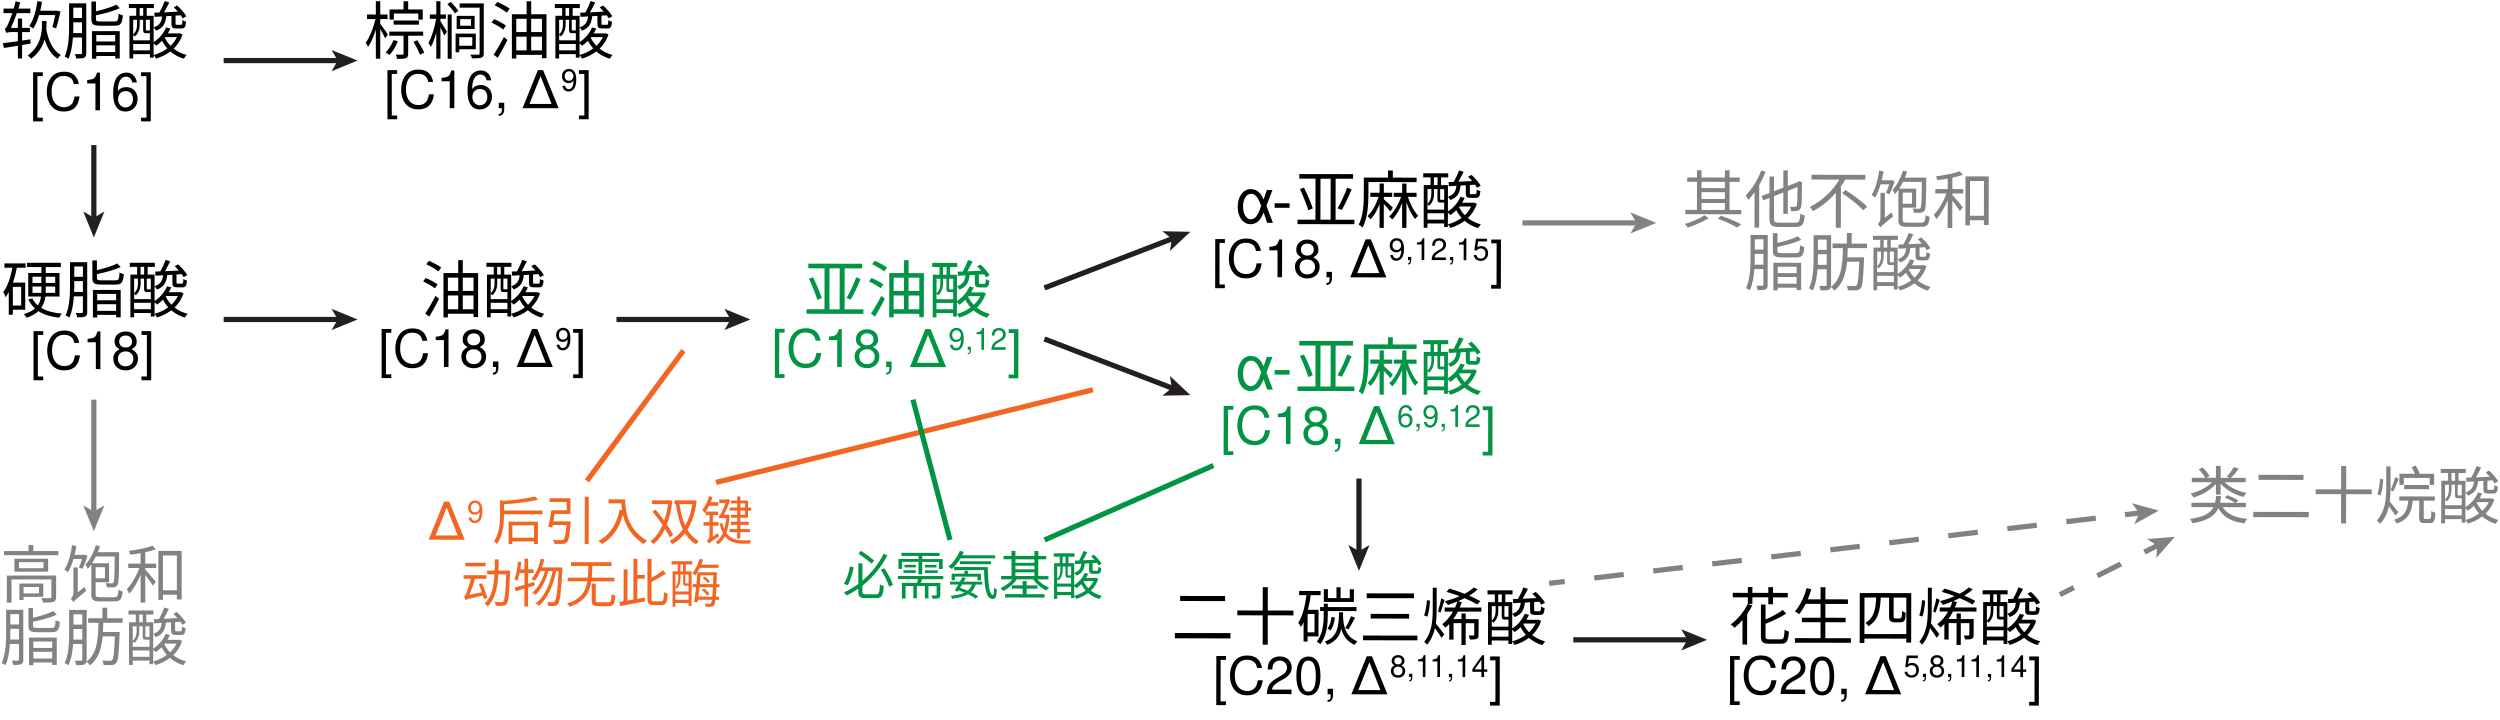
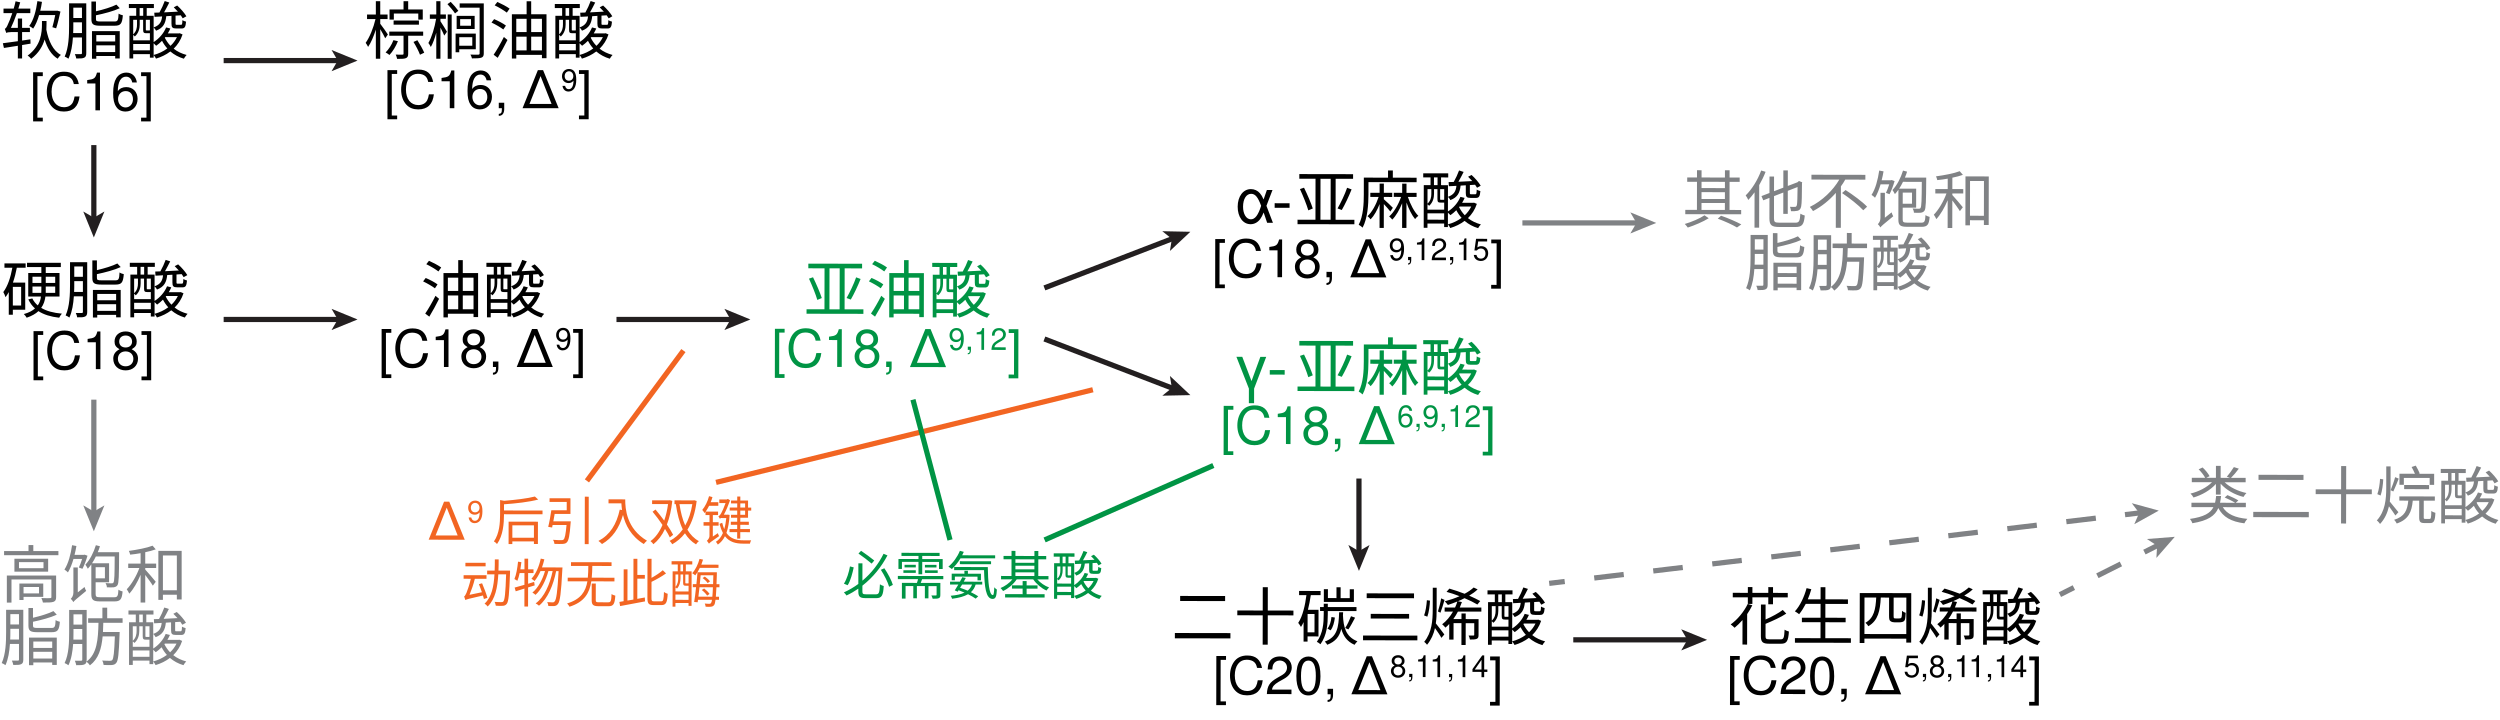
- <svg xmlns="http://www.w3.org/2000/svg" id="Layer_1" data-name="Layer 1" viewBox="0 0 479.54 138.04">
+ <svg xmlns="http://www.w3.org/2000/svg" id="Layer_1" version="1.1" viewBox="0 0 479.54 138.04">
  <defs>
    <style>
-       .cls-1, .cls-2, .cls-3, .cls-4, .cls-5, .cls-6 {
-         font-family: SimHei, SimHei;
-       }
- 
-       .cls-1, .cls-3, .cls-7, .cls-8, .cls-6 {
-         font-size: 12px;
-       }
- 
-       .cls-1, .cls-4, .cls-9, .cls-8 {
-         fill: #009444;
-       }
- 
-       .cls-2, .cls-4, .cls-10, .cls-11, .cls-9 {
-         font-size: 10px;
-       }
- 
-       .cls-2, .cls-11 {
-         fill: #f26522;
-       }
- 
-       .cls-3, .cls-12 {
-         fill: #808285;
-       }
- 
-       .cls-13 {
-         stroke: #009444;
-       }
- 
-       .cls-13, .cls-14, .cls-15, .cls-16, .cls-17, .cls-18 {
+       .st0 {
+         stroke-dasharray: 5.05 5.05;
+       }
+ 
+       .st0, .st1, .st2, .st3, .st4, .st5 {
        fill: none;
        stroke-miterlimit: 10;
      }

-       .cls-14 {
+       .st0, .st2, .st3 {
+         stroke: #808285;
+       }
+ 
+       .st6, .st7, .st8, .st9, .st10, .st11, .st12, .st13, .st14, .st15, .st16, .st17, .st18, .st19 {
+         isolation: isolate;
+       }
+ 
+       .st6, .st7, .st17 {
+         fill: #f26522;
+       }
+ 
+       .st6, .st8, .st11, .st13, .st14, .st17, .st18, .st19 {
+         font-family: Helvetica, Helvetica;
+       }
+ 
+       .st6, .st13, .st18 {
+         font-size: 5.8px;
+       }
+ 
+       .st7, .st10, .st12, .st15, .st16 {
+         font-family: SimHei, SimHei;
+       }
+ 
+       .st7, .st11, .st16, .st17, .st19 {
+         font-size: 10px;
+       }
+ 
+       .st8, .st10, .st12, .st14, .st15 {
+         font-size: 12px;
+       }
+ 
+       .st1 {
+         stroke: #009444;
+       }
+ 
+       .st20, .st12 {
+         fill: #808285;
+       }
+ 
+       .st2 {
        stroke-dasharray: 5.7 5.7;
      }

-       .cls-14, .cls-15, .cls-17 {
-         stroke: #808285;
-       }
- 
-       .cls-19 {
+       .st21 {
        fill: #231f20;
      }

-       .cls-20 {
-         letter-spacing: 0em;
-       }
- 
-       .cls-21, .cls-10, .cls-11, .cls-9 {
-         font-family: Helvetica, Helvetica;
-       }
- 
-       .cls-16 {
+       .st10, .st11, .st13, .st14, .st16 {
+         fill: #009444;
+       }
+ 
+       .st4 {
        stroke: #f26522;
      }

-       .cls-17 {
-         stroke-dasharray: 5.05 5.05;
-       }
- 
-       .cls-18 {
+       .st5 {
        stroke: #231f20;
-       }
- 
-       .cls-22 {
-         letter-spacing: -.07em;
      }
    </style>
  </defs>
-   <text class="cls-6" transform="translate(.08 10.31)">
-     <tspan x="0" y="0">软脂酸</tspan>
-   </text>
-   <text class="cls-10" transform="translate(5.71 21.16)">
-     <tspan x="0" y="0">[C16]</tspan>
-   </text>
-   <text class="cls-6" transform="translate(.26 59.96)">
-     <tspan x="0" y="0">硬脂酸</tspan>
-   </text>
-   <text class="cls-10" transform="translate(5.79 70.81)">
-     <tspan x="0" y="0">[C18]</tspan>
-   </text>
-   <text class="cls-3" transform="translate(0 114.64)">
-     <tspan x="0" y="0">高饱和</tspan>
-     <tspan x="0" y="12">脂肪酸</tspan>
-   </text>
-   <text class="cls-6" transform="translate(80.66 59.96)">
-     <tspan x="0" y="0">油酸</tspan>
-   </text>
-   <text class="cls-10" transform="translate(72.56 70.4)">
-     <tspan x="0" y="0">[C18, Δ</tspan>
-   </text>
-   <text class="cls-10" transform="translate(106.46 67.07) scale(.58)">
-     <tspan x="0" y="0">9</tspan>
-   </text>
-   <text class="cls-10" transform="translate(109.7 70.4)">
-     <tspan x="0" y="0">]</tspan>
-   </text>
-   <text class="cls-1" transform="translate(154.16 59.93) rotate(.1)">
-     <tspan x="0" y="0">亚油酸</tspan>
-   </text>
-   <text class="cls-9" transform="translate(147.99 70.36) rotate(.1)">
-     <tspan x="0" y="0">[C18, Δ</tspan>
-   </text>
-   <text class="cls-9" transform="translate(181.9 67.09) rotate(.1) scale(.58)">
-     <tspan x="0" y="0">9,12</tspan>
-   </text>
-   <text class="cls-9" transform="translate(193.24 70.44) rotate(.1)">
-     <tspan x="0" y="0">]</tspan>
-   </text>
-   <text class="cls-11" transform="translate(82.35 103.52) rotate(.1)">
-     <tspan x="0" y="0">Δ</tspan>
-   </text>
-   <text class="cls-11" transform="translate(89.57 100.2) rotate(.1) scale(.58)">
-     <tspan x="0" y="0">9 </tspan>
-   </text>
-   <text class="cls-2" transform="translate(94.43 103.54) rotate(.1)">
-     <tspan x="0" y="0">后引入双键</tspan>
-     <tspan x="-6.04" y="12">动物无此酶</tspan>
-   </text>
-   <text class="cls-7" transform="translate(237.01 42.72) rotate(.1)">
-     <tspan class="cls-21" x="0" y="0">α-</tspan>
-     <tspan class="cls-5" x="11.33" y="0">亚麻酸</tspan>
-   </text>
-   <text class="cls-10" transform="translate(232.45 53.15) rotate(.1)">
-     <tspan x="0" y="0">[C18, Δ</tspan>
-   </text>
-   <text class="cls-10" transform="translate(266.35 49.88) rotate(.1) scale(.58)">
-     <tspan x="0" y="0">9,12,15</tspan>
-   </text>
-   <text class="cls-10" transform="translate(285.8 53.24) rotate(.1)">
-     <tspan x="0" y="0">]</tspan>
-   </text>
-   <text class="cls-8" transform="translate(237.01 74.72) rotate(.1)">
-     <tspan class="cls-21" x="0" y="0">α-</tspan>
-     <tspan class="cls-5" x="11.33" y="0">亚麻酸</tspan>
-   </text>
-   <text class="cls-9" transform="translate(234.07 85.15) rotate(.1)">
-     <tspan x="0" y="0">[C18, Δ</tspan>
-   </text>
-   <text class="cls-9" transform="translate(267.97 81.88) rotate(.1) scale(.58)">
-     <tspan x="0" y="0">6,9,12</tspan>
-   </text>
-   <text class="cls-9" transform="translate(284.18 85.24) rotate(.1)">
-     <tspan x="0" y="0">]</tspan>
-   </text>
-   <text class="cls-6" transform="translate(224.67 122.67) rotate(.1)">
-     <tspan x="0" y="0">二十碳三烯酸</tspan>
-   </text>
-   <text class="cls-3" transform="translate(322.62 42.71) rotate(.1)">
-     <tspan x="0" y="0">其他不饱和</tspan>
-     <tspan x="12" y="12">脂肪酸</tspan>
-   </text>
-   <text class="cls-10" transform="translate(232.66 133.13) rotate(.1)">
-     <tspan x="0" y="0">[C20, Δ</tspan>
-   </text>
-   <text class="cls-10" transform="translate(266.57 129.85) rotate(.1) scale(.58)">
-     <tspan x="0" y="0">8,</tspan>
-     <tspan class="cls-22" x="8.34" y="0">1</tspan>
-     <tspan x="13.16" y="0">1,14</tspan>
-   </text>
-   <text class="cls-10" transform="translate(285.58 133.22) rotate(.1)">
-     <tspan x="0" y="0">]</tspan>
-   </text>
-   <text class="cls-6" transform="translate(331.64 122.68) rotate(.1)">
-     <tspan x="0" y="0">花生四烯酸</tspan>
-   </text>
-   <text class="cls-3" transform="translate(419.52 99.41) rotate(.1)">
-     <tspan x="0" y="0">类二十烷酸</tspan>
-   </text>
-   <text class="cls-10" transform="translate(331.2 133.12) rotate(.1)">
-     <tspan x="0" y="0">[C20, Δ</tspan>
-   </text>
-   <text class="cls-10" transform="translate(365.11 129.85) rotate(.1) scale(.58)">
-     <tspan x="0" y="0">5,8,</tspan>
-     <tspan class="cls-22" x="16.68" y="0">1</tspan>
-     <tspan class="cls-20" x="21.5" y="0">1,14</tspan>
-   </text>
-   <text class="cls-10" transform="translate(388.99 133.22) rotate(.1)">
-     <tspan x="0" y="0">]</tspan>
-   </text>
-   <g>
-     <line class="cls-18" x1="42.9" y1="61.28" x2="65.05" y2="61.28" />
-     <polygon class="cls-19" points="68.58 61.28 63.6 63.31 64.78 61.28 63.6 59.24 68.58 61.28" />
-   </g>
-   <text class="cls-6" transform="translate(69.78 10.31)">
-     <tspan x="0" y="0">棕榈油酸</tspan>
-   </text>
-   <text class="cls-10" transform="translate(73.68 20.75)">
-     <tspan x="0" y="0">[C16, Δ</tspan>
-   </text>
-   <text class="cls-10" transform="translate(107.58 17.42) scale(.58)">
-     <tspan x="0" y="0">9</tspan>
-   </text>
-   <text class="cls-10" transform="translate(110.82 20.75)">
-     <tspan x="0" y="0">]</tspan>
-   </text>
-   <g>
-     <line class="cls-18" x1="42.9" y1="11.62" x2="65.05" y2="11.62" />
-     <polygon class="cls-19" points="68.58 11.62 63.6 13.66 64.78 11.62 63.6 9.59 68.58 11.62" />
-   </g>
-   <g>
-     <line class="cls-18" x1="118.25" y1="61.28" x2="140.4" y2="61.28" />
-     <polygon class="cls-19" points="143.93 61.28 138.95 63.31 140.13 61.28 138.95 59.24 143.93 61.28" />
-   </g>
-   <g>
-     <line class="cls-18" x1="301.78" y1="122.73" x2="323.92" y2="122.73" />
-     <polygon class="cls-19" points="327.45 122.73 322.48 124.77 323.66 122.73 322.48 120.7 327.45 122.73" />
-   </g>
-   <g>
-     <line class="cls-15" x1="292.02" y1="42.76" x2="314.16" y2="42.76" />
-     <polygon class="cls-12" points="317.69 42.76 312.72 44.79 313.9 42.76 312.72 40.73 317.69 42.76" />
-   </g>
-   <g>
-     <line class="cls-18" x1="18" y1="27.83" x2="18" y2="42.02" />
-     <polygon class="cls-19" points="18 45.55 15.97 40.57 18 41.75 20.03 40.57 18 45.55" />
-   </g>
-   <g>
-     <line class="cls-15" x1="18" y1="76.66" x2="18" y2="98.38" />
-     <polygon class="cls-12" points="18 101.91 15.97 96.94 18 98.12 20.03 96.94 18 101.91" />
-   </g>
-   <g>
-     <line class="cls-18" x1="200.33" y1="55.23" x2="225.03" y2="45.72" />
-     <polygon class="cls-19" points="228.33 44.46 224.41 48.14 224.78 45.82 222.95 44.35 228.33 44.46" />
-   </g>
-   <g>
-     <line class="cls-18" x1="200.33" y1="65.02" x2="225.03" y2="74.52" />
-     <polygon class="cls-19" points="228.33 75.79 222.95 75.9 224.78 74.43 224.41 72.11 228.33 75.79" />
-   </g>
-   <g>
-     <line class="cls-18" x1="260.67" y1="91.79" x2="260.67" y2="105.98" />
-     <polygon class="cls-19" points="260.67 109.51 258.64 104.54 260.67 105.72 262.7 104.54 260.67 109.51" />
-   </g>
-   <line class="cls-16" x1="112.58" y1="92.24" x2="131.09" y2="67.25" />
-   <line class="cls-16" x1="137.35" y1="92.53" x2="209.63" y2="74.76" />
-   <text class="cls-4" transform="translate(161.56 114.02) rotate(.1)">
-     <tspan x="0" y="0">必需氨基酸</tspan>
-   </text>
-   <line class="cls-13" x1="182.23" y1="103.57" x2="175.12" y2="76.66" />
-   <line class="cls-13" x1="200.37" y1="103.57" x2="232.74" y2="89.29" />
-   <g>
-     <line class="cls-15" x1="395.12" y1="114.06" x2="397.8" y2="112.71" />
-     <line class="cls-17" x1="402.31" y1="110.44" x2="409.07" y2="107.04" />
-     <line class="cls-15" x1="411.33" y1="105.9" x2="414.01" y2="104.55" />
-     <polygon class="cls-12" points="417.16 102.97 413.63 107.02 413.77 104.67 411.81 103.39 417.16 102.97" />
-   </g>
-   <g>
-     <line class="cls-15" x1="297.16" y1="111.9" x2="300.14" y2="111.54" />
-     <line class="cls-14" x1="305.8" y1="110.87" x2="404.78" y2="99.06" />
-     <line class="cls-15" x1="407.61" y1="98.72" x2="410.59" y2="98.36" />
-     <polygon class="cls-12" points="414.09 97.94 409.39 100.55 410.33 98.39 408.91 96.52 414.09 97.94" />
+   <g class="st9">
+     <text class="st15" transform="translate(.08 10.31)">
+       <tspan x="0" y="0">软脂酸</tspan>
+     </text>
+   </g>
+   <g class="st9">
+     <text class="st19" transform="translate(5.71 21.16)">
+       <tspan x="0" y="0">[C16]</tspan>
+     </text>
+   </g>
+   <g class="st9">
+     <text class="st15" transform="translate(.26 59.96)">
+       <tspan x="0" y="0">硬脂酸</tspan>
+     </text>
+   </g>
+   <g class="st9">
+     <text class="st19" transform="translate(5.79 70.81)">
+       <tspan x="0" y="0">[C18]</tspan>
+     </text>
+   </g>
+   <g class="st9">
+     <text class="st12" transform="translate(0 114.64)">
+       <tspan x="0" y="0">高饱和</tspan>
+     </text>
+     <text class="st12" transform="translate(0 126.64)">
+       <tspan x="0" y="0">脂肪酸</tspan>
+     </text>
+   </g>
+   <g class="st9">
+     <text class="st15" transform="translate(80.66 59.96)">
+       <tspan x="0" y="0">油酸</tspan>
+     </text>
+   </g>
+   <g class="st9">
+     <text class="st19" transform="translate(72.56 70.4)">
+       <tspan x="0" y="0">[C18, Δ</tspan>
+     </text>
+   </g>
+   <g class="st9">
+     <text class="st18" transform="translate(106.46 67.07)">
+       <tspan x="0" y="0">9</tspan>
+     </text>
+   </g>
+   <g class="st9">
+     <text class="st19" transform="translate(109.7 70.4)">
+       <tspan x="0" y="0">]</tspan>
+     </text>
+   </g>
+   <g class="st9">
+     <text class="st10" transform="translate(154.16 59.93) rotate(.1)">
+       <tspan x="0" y="0">亚油酸</tspan>
+     </text>
+   </g>
+   <g class="st9">
+     <text class="st11" transform="translate(147.99 70.36) rotate(.1)">
+       <tspan x="0" y="0">[C18, Δ</tspan>
+     </text>
+   </g>
+   <g class="st9">
+     <text class="st13" transform="translate(181.91 67.1) rotate(.1)">
+       <tspan x="0" y="0">9,12</tspan>
+     </text>
+   </g>
+   <g class="st9">
+     <text class="st11" transform="translate(193.24 70.44) rotate(.1)">
+       <tspan x="0" y="0">]</tspan>
+     </text>
+   </g>
+   <g class="st9">
+     <text class="st17" transform="translate(82.35 103.52) rotate(.1)">
+       <tspan x="0" y="0">Δ</tspan>
+     </text>
+   </g>
+   <g class="st9">
+     <text class="st6" transform="translate(89.58 100.21) rotate(.1)">
+       <tspan x="0" y="0">9</tspan>
+     </text>
+   </g>
+   <g class="st9">
+     <text class="st7" transform="translate(94.43 103.54) rotate(.1)">
+       <tspan x="0" y="0">后引入双键</tspan>
+     </text>
+     <text class="st7" transform="translate(88.37 115.53) rotate(.1)">
+       <tspan x="0" y="0">动物无此酶</tspan>
+     </text>
+   </g>
+   <g class="st9">
+     <text class="st8" transform="translate(237.01 42.72) rotate(.1)">
+       <tspan x="0" y="0">α-</tspan>
+     </text>
+     <text class="st15" transform="translate(248.34 42.75) rotate(.1)">
+       <tspan x="0" y="0">亚麻酸</tspan>
+     </text>
+   </g>
+   <g class="st9">
+     <text class="st19" transform="translate(232.45 53.15) rotate(.1)">
+       <tspan x="0" y="0">[C18, Δ</tspan>
+     </text>
+   </g>
+   <g class="st9">
+     <text class="st18" transform="translate(266.36 49.89) rotate(.1)">
+       <tspan x="0" y="0">9,12,15</tspan>
+     </text>
+   </g>
+   <g class="st9">
+     <text class="st19" transform="translate(285.8 53.24) rotate(.1)">
+       <tspan x="0" y="0">]</tspan>
+     </text>
+   </g>
+   <g class="st9">
+     <text class="st14" transform="translate(237.01 74.72) rotate(.1)">
+       <tspan x="0" y="0">γ-</tspan>
+     </text>
+     <text class="st10" transform="translate(248.34 74.75) rotate(.1)">
+       <tspan x="0" y="0">亚麻酸</tspan>
+     </text>
+   </g>
+   <g class="st9">
+     <text class="st11" transform="translate(234.07 85.15) rotate(.1)">
+       <tspan x="0" y="0">[C18, Δ</tspan>
+     </text>
+   </g>
+   <g class="st9">
+     <text class="st13" transform="translate(267.98 81.89) rotate(.1)">
+       <tspan x="0" y="0">6,9,12</tspan>
+     </text>
+   </g>
+   <g class="st9">
+     <text class="st11" transform="translate(284.18 85.24) rotate(.1)">
+       <tspan x="0" y="0">]</tspan>
+     </text>
+   </g>
+   <g class="st9">
+     <text class="st15" transform="translate(224.67 122.67) rotate(.1)">
+       <tspan x="0" y="0">二十碳三烯酸</tspan>
+     </text>
+   </g>
+   <g class="st9">
+     <text class="st12" transform="translate(322.62 42.71) rotate(.1)">
+       <tspan x="0" y="0">其他不饱和</tspan>
+     </text>
+     <text class="st12" transform="translate(334.6 54.73) rotate(.1)">
+       <tspan x="0" y="0">脂肪酸</tspan>
+     </text>
+   </g>
+   <g class="st9">
+     <text class="st19" transform="translate(232.66 133.13) rotate(.1)">
+       <tspan x="0" y="0">[C20, Δ</tspan>
+     </text>
+   </g>
+   <g class="st9">
+     <text class="st18" transform="translate(266.58 129.86) rotate(.1)">
+       <tspan x="0" y="0">8,</tspan>
+     </text>
+     <text class="st18" transform="translate(271.42 129.87) rotate(.1)">
+       <tspan x="0" y="0">1</tspan>
+     </text>
+     <text class="st18" transform="translate(274.22 129.88) rotate(.1)">
+       <tspan x="0" y="0">1,14</tspan>
+     </text>
+   </g>
+   <g class="st9">
+     <text class="st19" transform="translate(285.58 133.22) rotate(.1)">
+       <tspan x="0" y="0">]</tspan>
+     </text>
+   </g>
+   <g class="st9">
+     <text class="st15" transform="translate(331.64 122.68) rotate(.1)">
+       <tspan x="0" y="0">花生四烯酸</tspan>
+     </text>
+   </g>
+   <g class="st9">
+     <text class="st12" transform="translate(419.52 99.41) rotate(.1)">
+       <tspan x="0" y="0">类二十烷酸</tspan>
+     </text>
+   </g>
+   <g class="st9">
+     <text class="st19" transform="translate(331.2 133.12) rotate(.1)">
+       <tspan x="0" y="0">[C20, Δ</tspan>
+     </text>
+   </g>
+   <g class="st9">
+     <text class="st18" transform="translate(365.12 129.86) rotate(.1)">
+       <tspan x="0" y="0">5,8,</tspan>
+     </text>
+     <text class="st18" transform="translate(374.8 129.88) rotate(.1)">
+       <tspan x="0" y="0">1</tspan>
+     </text>
+     <text class="st18" transform="translate(377.59 129.88) rotate(.1)">
+       <tspan x="0" y="0">1,14</tspan>
+     </text>
+   </g>
+   <g class="st9">
+     <text class="st19" transform="translate(388.99 133.22) rotate(.1)">
+       <tspan x="0" y="0">]</tspan>
+     </text>
+   </g>
+   <g>
+     <line class="st5" x1="42.9" y1="61.28" x2="65.05" y2="61.28" />
+     <polygon class="st21" points="68.58 61.28 63.6 63.31 64.78 61.28 63.6 59.24 68.58 61.28" />
+   </g>
+   <g class="st9">
+     <text class="st15" transform="translate(69.78 10.31)">
+       <tspan x="0" y="0">棕榈油酸</tspan>
+     </text>
+   </g>
+   <g class="st9">
+     <text class="st19" transform="translate(73.68 20.75)">
+       <tspan x="0" y="0">[C16, Δ</tspan>
+     </text>
+   </g>
+   <g class="st9">
+     <text class="st18" transform="translate(107.58 17.42)">
+       <tspan x="0" y="0">9</tspan>
+     </text>
+   </g>
+   <g class="st9">
+     <text class="st19" transform="translate(110.82 20.75)">
+       <tspan x="0" y="0">]</tspan>
+     </text>
+   </g>
+   <g>
+     <line class="st5" x1="42.9" y1="11.62" x2="65.05" y2="11.62" />
+     <polygon class="st21" points="68.58 11.62 63.6 13.66 64.78 11.62 63.6 9.59 68.58 11.62" />
+   </g>
+   <g>
+     <line class="st5" x1="118.25" y1="61.28" x2="140.4" y2="61.28" />
+     <polygon class="st21" points="143.93 61.28 138.95 63.31 140.13 61.28 138.95 59.24 143.93 61.28" />
+   </g>
+   <g>
+     <line class="st5" x1="301.78" y1="122.73" x2="323.92" y2="122.73" />
+     <polygon class="st21" points="327.45 122.73 322.48 124.77 323.66 122.73 322.48 120.7 327.45 122.73" />
+   </g>
+   <g>
+     <line class="st3" x1="292.02" y1="42.76" x2="314.16" y2="42.76" />
+     <polygon class="st20" points="317.69 42.76 312.72 44.79 313.9 42.76 312.72 40.73 317.69 42.76" />
+   </g>
+   <g>
+     <line class="st5" x1="18" y1="27.83" x2="18" y2="42.02" />
+     <polygon class="st21" points="18 45.55 15.97 40.57 18 41.75 20.03 40.57 18 45.55" />
+   </g>
+   <g>
+     <line class="st3" x1="18" y1="76.66" x2="18" y2="98.38" />
+     <polygon class="st20" points="18 101.91 15.97 96.94 18 98.12 20.03 96.94 18 101.91" />
+   </g>
+   <g>
+     <line class="st5" x1="200.33" y1="55.23" x2="225.03" y2="45.72" />
+     <polygon class="st21" points="228.33 44.46 224.41 48.14 224.78 45.82 222.95 44.35 228.33 44.46" />
+   </g>
+   <g>
+     <line class="st5" x1="200.33" y1="65.02" x2="225.03" y2="74.52" />
+     <polygon class="st21" points="228.33 75.79 222.95 75.9 224.78 74.43 224.41 72.11 228.33 75.79" />
+   </g>
+   <g>
+     <line class="st5" x1="260.67" y1="91.79" x2="260.67" y2="105.98" />
+     <polygon class="st21" points="260.67 109.51 258.64 104.54 260.67 105.72 262.7 104.54 260.67 109.51" />
+   </g>
+   <line class="st4" x1="112.58" y1="92.24" x2="131.09" y2="67.25" />
+   <line class="st4" x1="137.35" y1="92.53" x2="209.63" y2="74.76" />
+   <g class="st9">
+     <text class="st16" transform="translate(161.56 114.02) rotate(.1)">
+       <tspan x="0" y="0">必需氨基酸</tspan>
+     </text>
+   </g>
+   <line class="st1" x1="182.23" y1="103.57" x2="175.12" y2="76.66" />
+   <line class="st1" x1="200.37" y1="103.57" x2="232.74" y2="89.29" />
+   <g>
+     <line class="st3" x1="395.12" y1="114.06" x2="397.8" y2="112.71" />
+     <line class="st0" x1="402.31" y1="110.44" x2="409.07" y2="107.04" />
+     <line class="st3" x1="411.33" y1="105.9" x2="414.01" y2="104.55" />
+     <polygon class="st20" points="417.16 102.97 413.63 107.02 413.77 104.67 411.81 103.39 417.16 102.97" />
+   </g>
+   <g>
+     <line class="st3" x1="297.16" y1="111.9" x2="300.14" y2="111.54" />
+     <line class="st2" x1="305.8" y1="110.87" x2="404.78" y2="99.06" />
+     <line class="st3" x1="407.61" y1="98.72" x2="410.59" y2="98.36" />
+     <polygon class="st20" points="414.09 97.94 409.39 100.55 410.33 98.39 408.91 96.52 414.09 97.94" />
  </g>
</svg>
